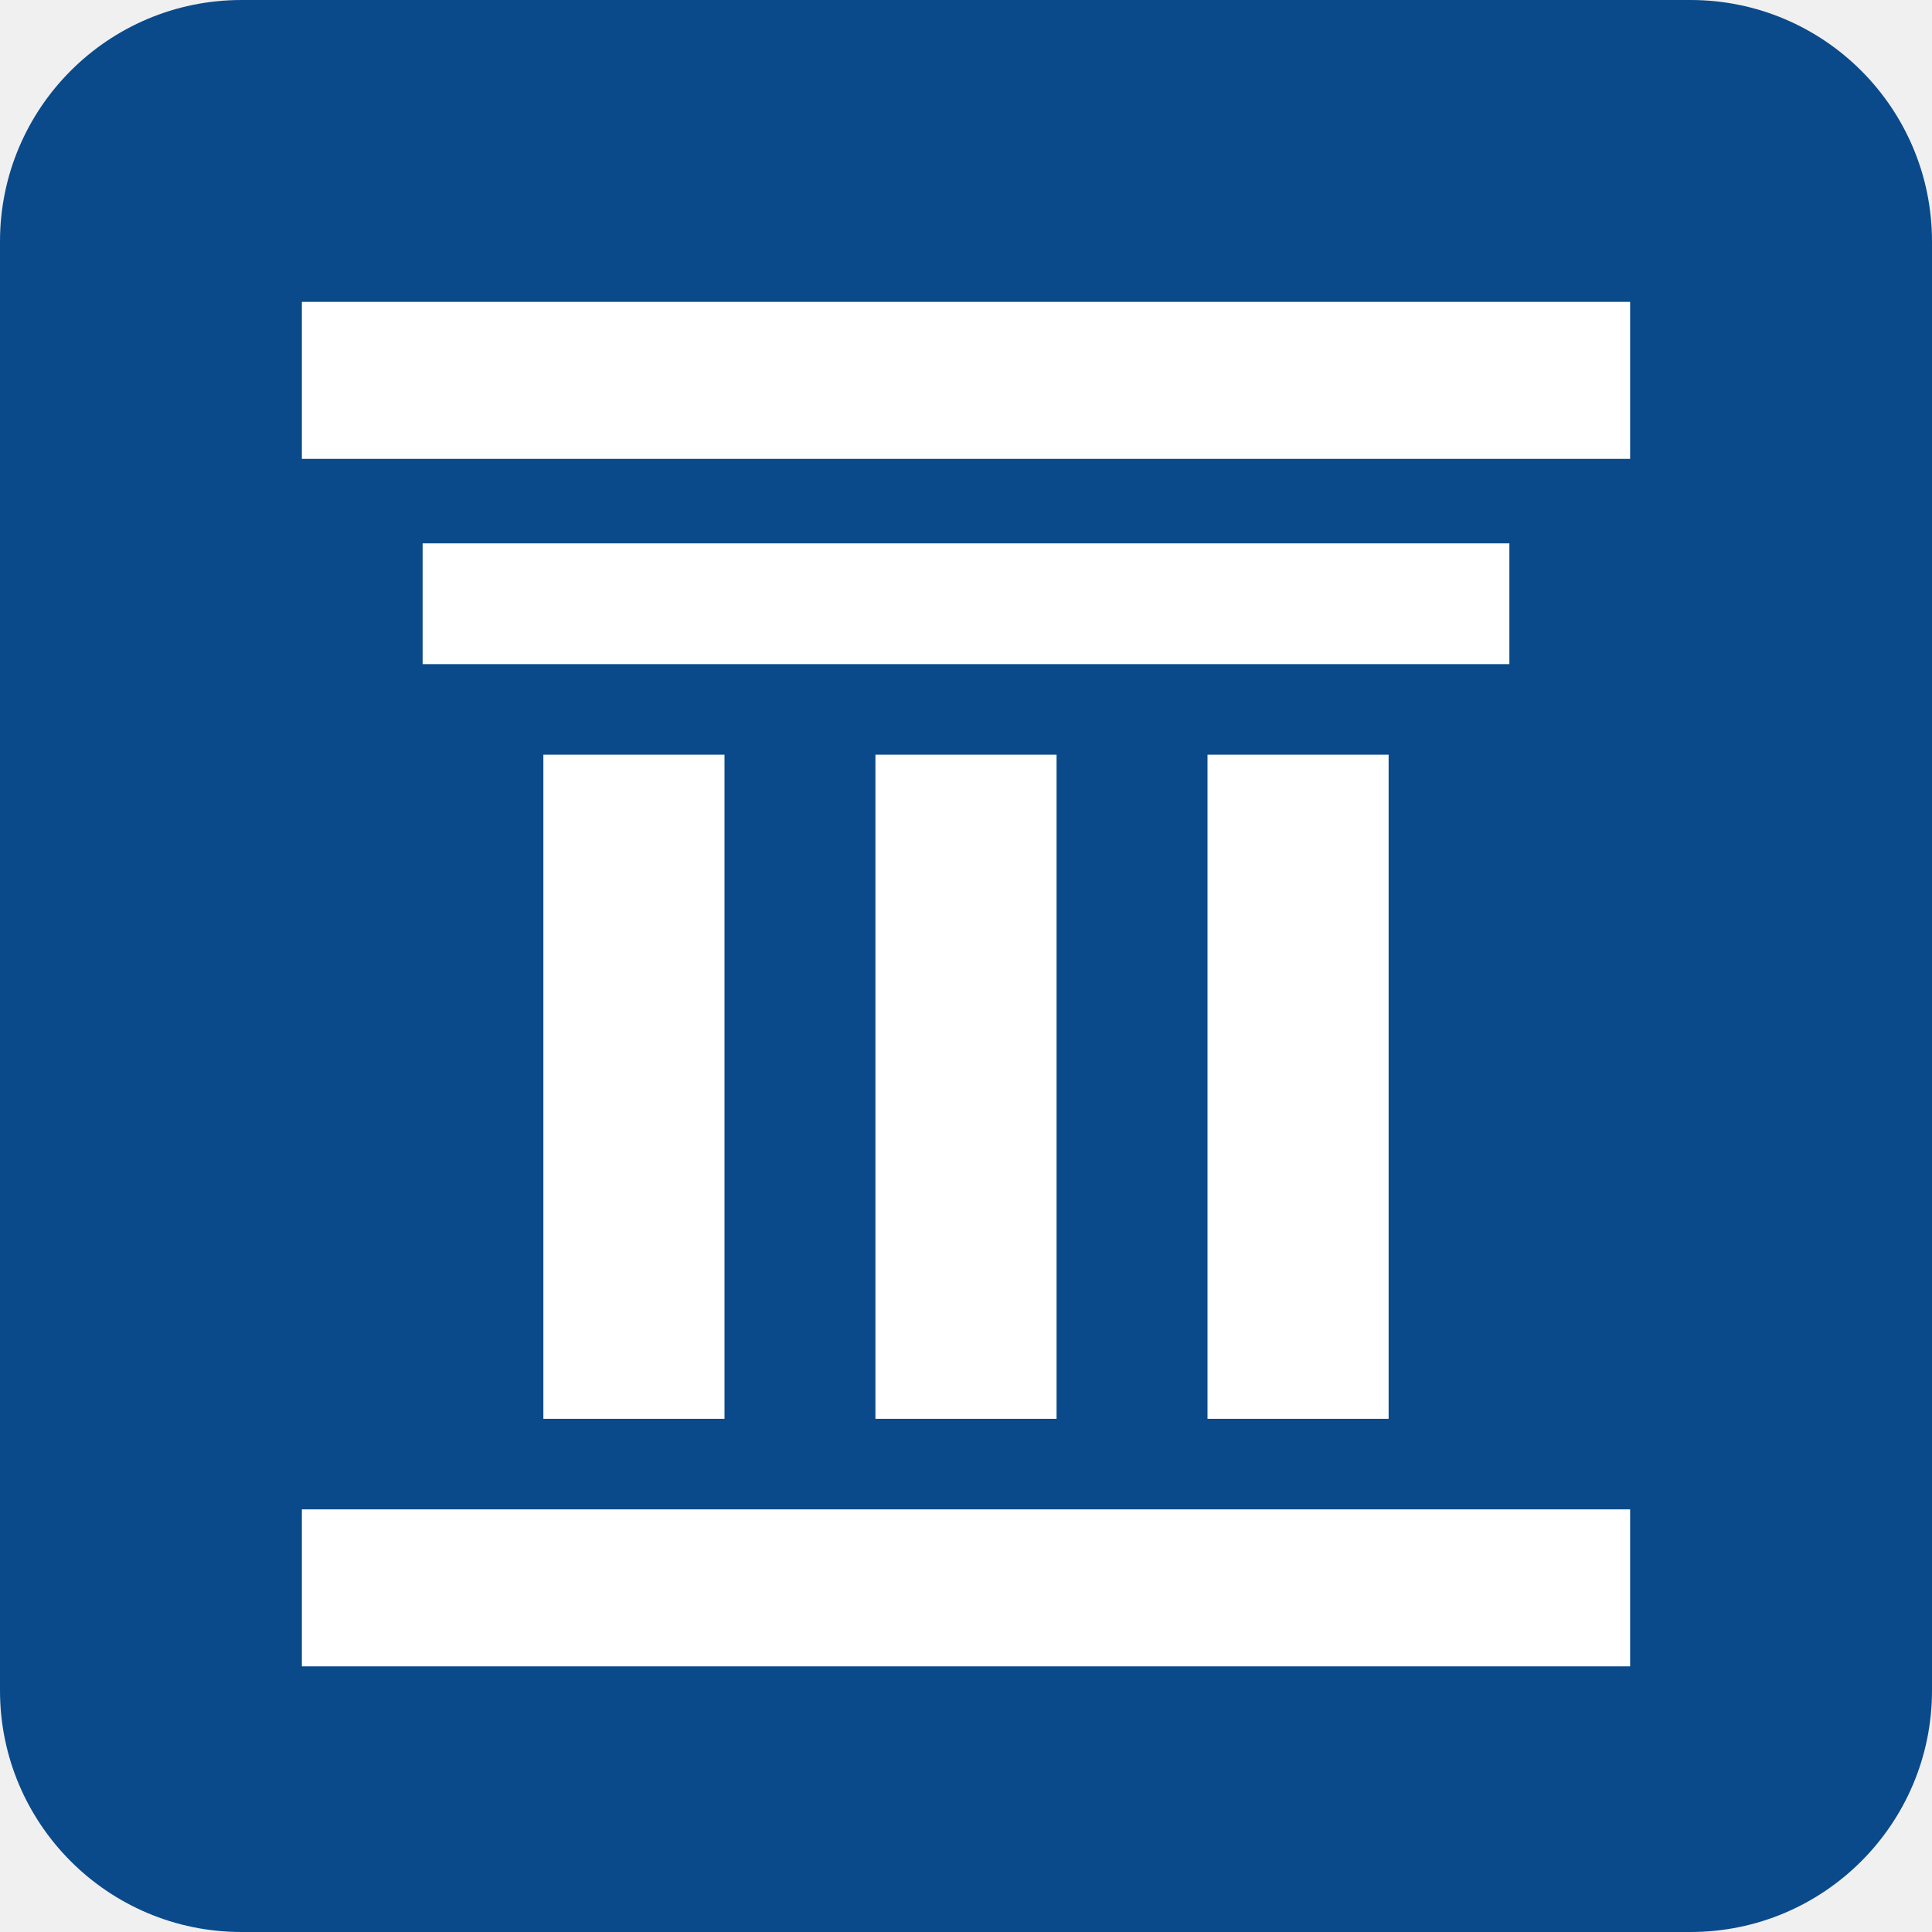
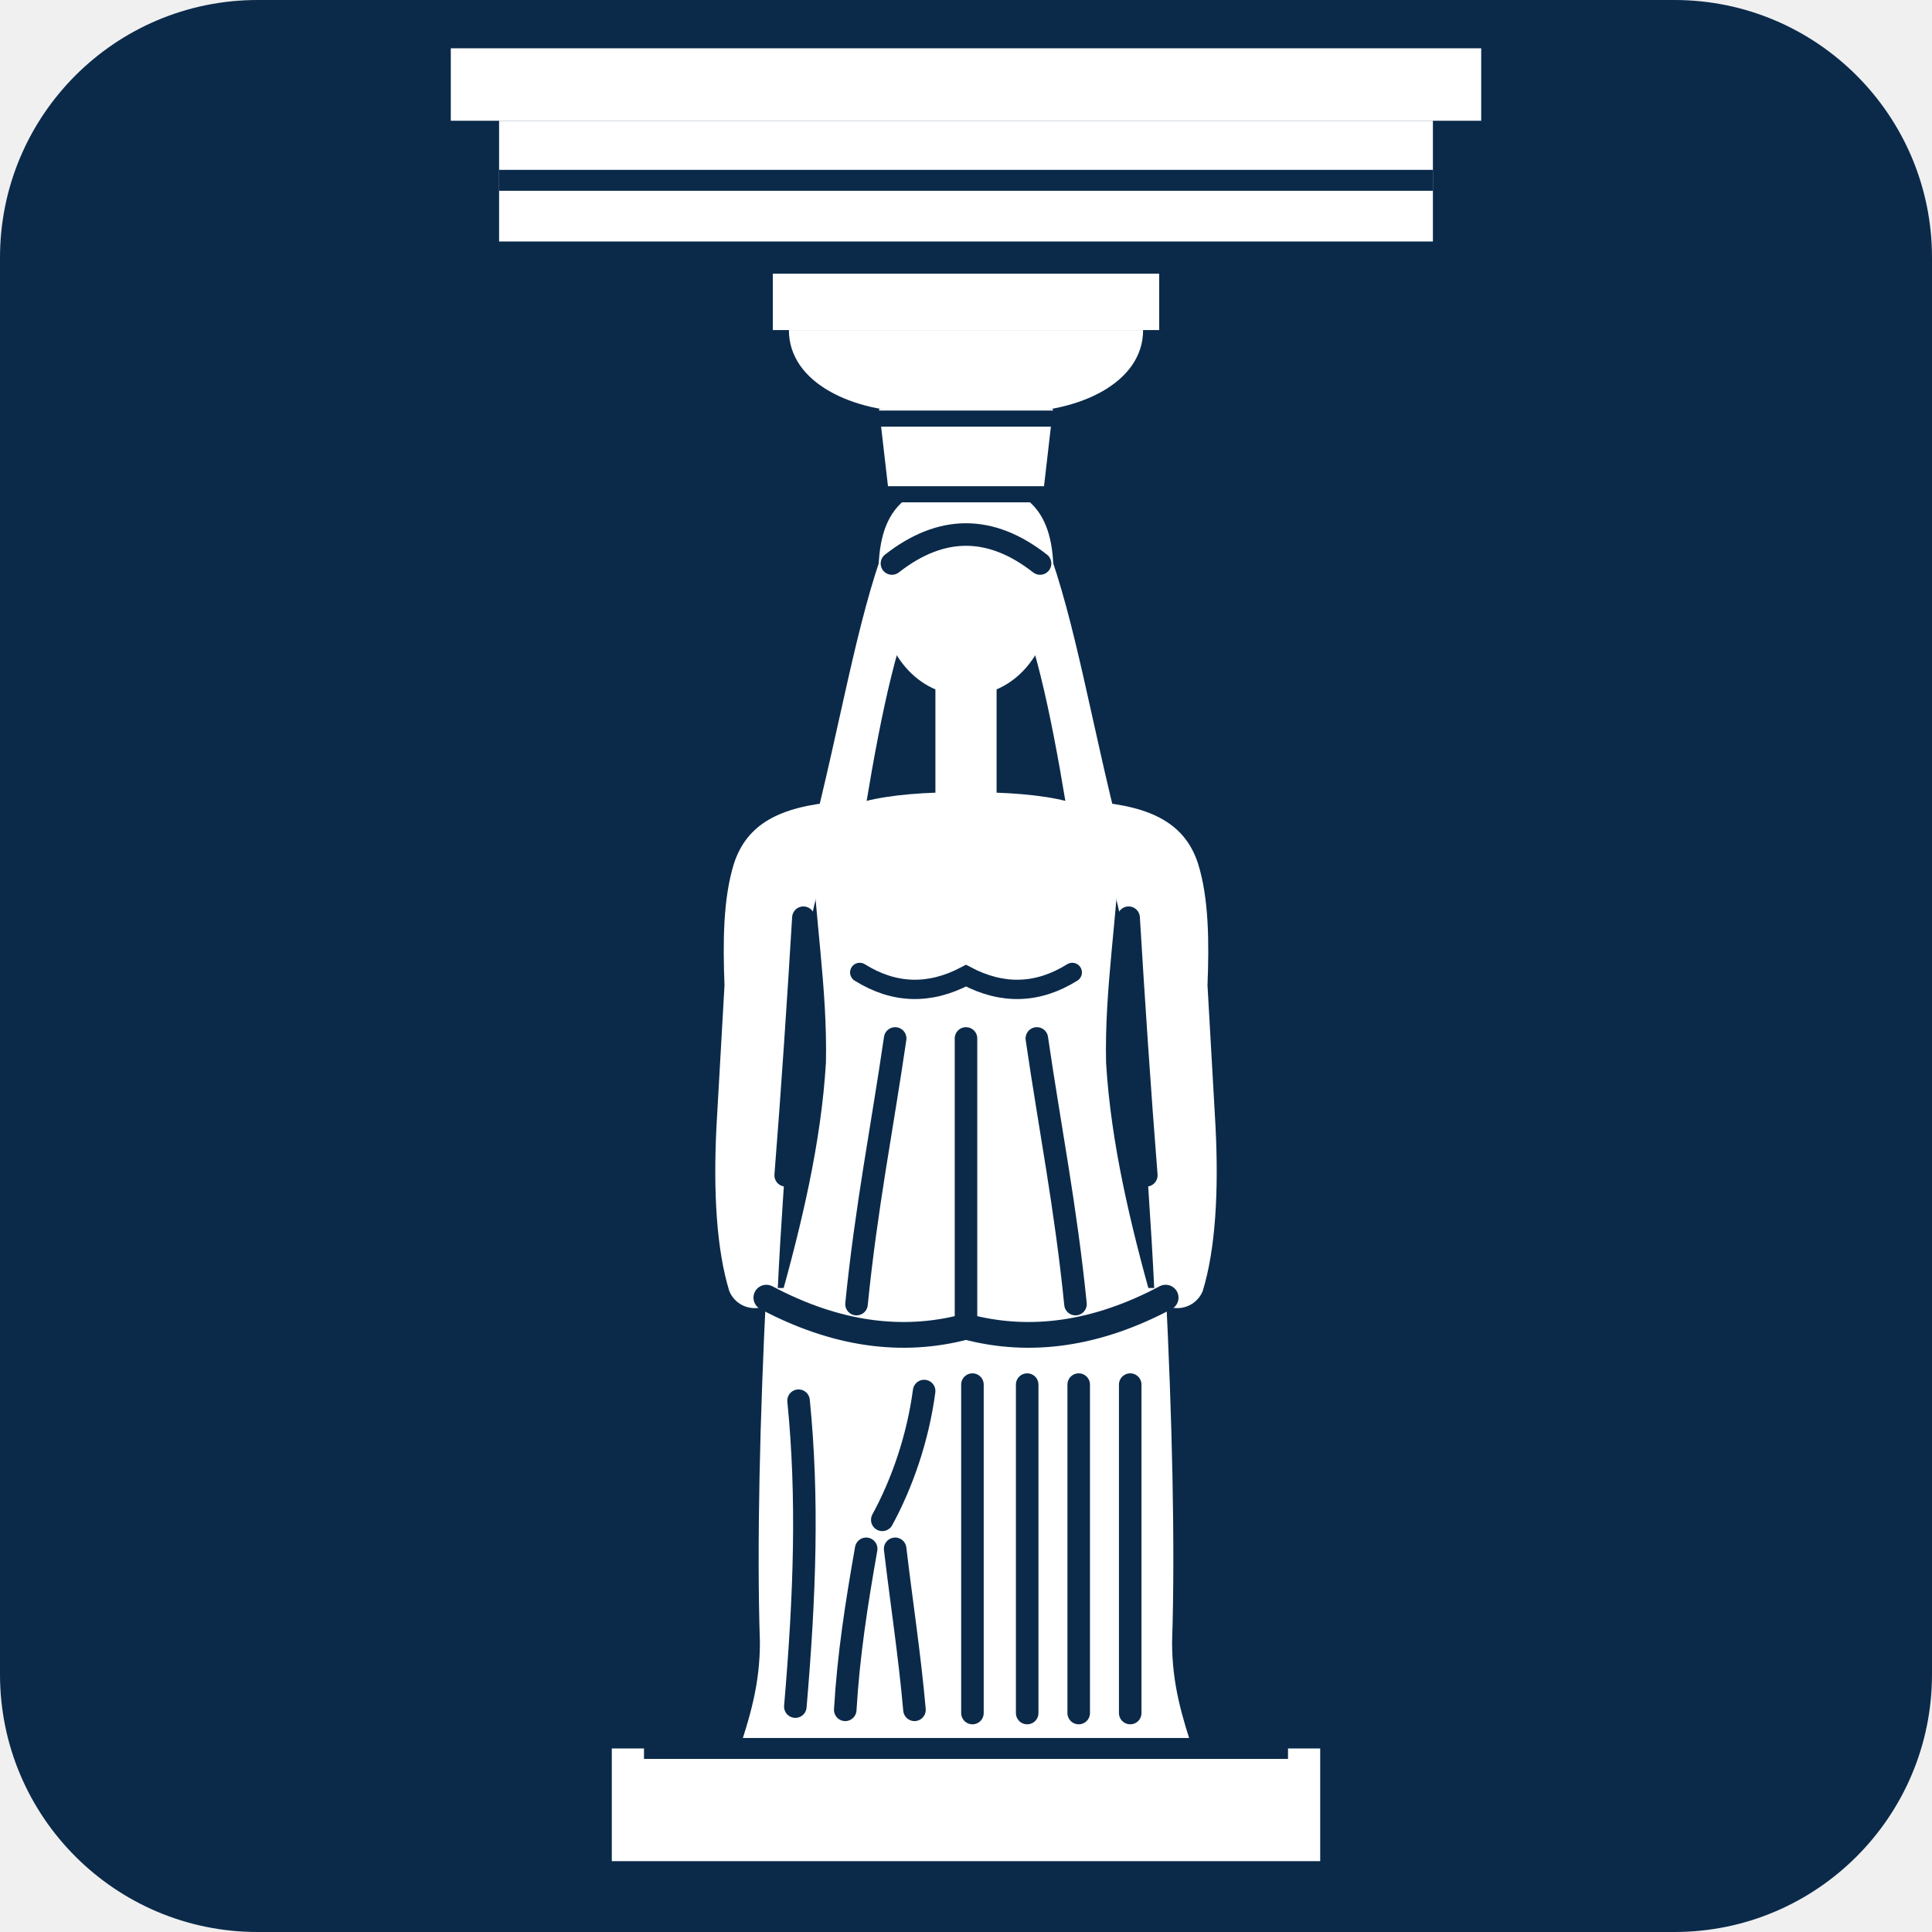
- <svg xmlns="http://www.w3.org/2000/svg" viewBox="0 0 32 32" role="img" aria-label="EuroHellenic">
-   <rect width="32" height="32" rx="4" fill="#0a4a8a" />
-   <g fill="#ffffff">
-     <rect x="5" y="5" width="22" height="2.6" />
-     <rect x="7" y="9" width="18" height="2" />
-     <rect x="9" y="12.5" width="3" height="11" />
-     <rect x="14.5" y="12.5" width="3" height="11" />
-     <rect x="20" y="12.5" width="3" height="11" />
-     <rect x="5" y="25" width="22" height="2.6" />
+ <svg xmlns="http://www.w3.org/2000/svg" viewBox="0 0 120 120" role="img" aria-label="EuroHellenic">
+   <rect width="120" height="120" rx="16" fill="#0b2a4a" />
+   <defs>
+     <mask id="cary-cut" maskUnits="userSpaceOnUse" x="0" y="0" width="120" height="120">
+       <rect width="120" height="120" fill="#fff" />
+       <g fill="none" stroke="#000" stroke-linecap="round" stroke-width="1.4">
+         <path d="M31 11.2 H89" stroke-linecap="butt" stroke-width="1.3" />
+         <path d="M54.6 26 H65.4" stroke-linecap="butt" stroke-width="1" />
+         <path d="M55.4 35 Q60 31.4 64.6 35" />
+         <path d="M55 30.7 H65" stroke-linecap="butt" stroke-width="1" />
+         <path d="M49.9 57 C49.6 62 49.2 68 48.8 73" />
+         <path d="M70.1 57 C70.4 62 70.8 68 71.2 73" />
+         <path d="M53.4 60.4 Q56.6 62.4 60 60.6 Q63.4 62.4 66.6 60.4" stroke-width="1.2" />
+         <path d="M55.6 64.5 C54.8 70 53.8 75 53.2 81" />
+         <path d="M60 64.5 V82" />
+         <path d="M64.4 64.5 C65.2 70 66.2 75 66.8 81" />
+         <path d="M47.6 80.6 Q54 84 60 82.4 Q66 84 72.4 80.6" stroke-width="1.6" />
+         <path d="M49.6 87 C50.2 93 50 99 49.4 106" />
+         <path d="M57.4 86.4 C57 89.4 56 92.2 54.8 94.4" />
+         <path d="M53.8 96.2 C53.2 99.6 52.7 102.8 52.5 106.2" />
+         <path d="M55.6 96.2 C56 99.6 56.5 102.8 56.8 106.2" />
+         <path d="M60.4 86 V106.4" />
+         <path d="M63.8 86 V106.4 M67 86 V106.4 M70.2 86 V106.4" />
+         <path d="M40 108.6 H80" stroke-linecap="butt" stroke-width="1.3" />
+       </g>
+     </mask>
+   </defs>
+   <g fill="#ffffff" mask="url(#cary-cut)">
+     <rect x="28" y="3" width="64" height="4.5" />
+     <rect x="31" y="7.5" width="58" height="7.5" />
+     <rect x="48" y="17" width="24" height="3.5" />
+     <path d="M49 20.5 H71 C71 23.8 67 25.6 63 25.6 H57 C53 25.6 49 23.8 49 20.5 Z" />
+     <path d="M54.6 25.4 H65.4 L64.8 30.6 H55.2 Z" />
+     <path d="M60 30 C65.2 30 65.6 33.4 65.4 37 C65.2 40.6 63 43.2 60 43.2 C57 43.2 54.8 40.6 54.6 37 C54.4 33.4 54.8 30 60 30 Z" />
+     <path d="M55 33.8 C53.2 38.6 52.2 45 50.4 52 L53.4 52.4 C54.4 46 55.4 40.8 56.8 37.4 Z" />
+     <path d="M65 33.8 C66.8 38.6 67.8 45 69.6 52 L66.6 52.4 C65.6 46 64.6 40.8 63.2 37.4 Z" />
+     <rect x="58.1" y="41" width="3.8" height="9" />
+     <path d="M52 49.8 C48.4 50.1 46.4 51.2 45.6 53.6 C44.9 55.8 44.9 58.6 45 61.2 L44.5 70 C44.3 74 44.5 77.6 45.3 80.2 C45.9 81.6 47.9 81.6 48.3 80.2 C48.5 76 48.8 72 49.1 68 L49.8 61 C50.2 57 51 54 52.4 51 Z" />
+     <path d="M68 49.8 C71.6 50.1 73.6 51.2 74.4 53.6 C75.1 55.8 75.1 58.6 75 61.2 L75.5 70 C75.7 74 75.5 77.6 74.7 80.2 C74.1 81.6 72.1 81.6 71.7 80.2 C71.5 76 71.2 72 70.9 68 L70.2 61 C69.8 57 69 54 67.6 51 Z" />
+     <path d="M60 49.2 C55 49.2 51.4 49.8 50.4 52 C50.6 57 51.4 61.4 51.3 66 C51 71 49.8 76 48.4 81 Q54 84.4 60 82.8 Q66 84.4 71.6 81 C70.2 76 69 71 68.7 66 C68.6 61.4 69.4 57 69.6 52 C68.6 49.8 65 49.2 60 49.2 Z" />
+     <path d="M47.6 80 C47.2 88 47 96 47.2 102 C47.2 104.6 46.6 106.6 45.8 109 H74.2 C73.4 106.6 72.8 104.6 72.8 102 C73 96 72.8 88 72.4 80 Z" />
+     <rect x="38" y="108.6" width="44" height="7" />
  </g>
</svg>
